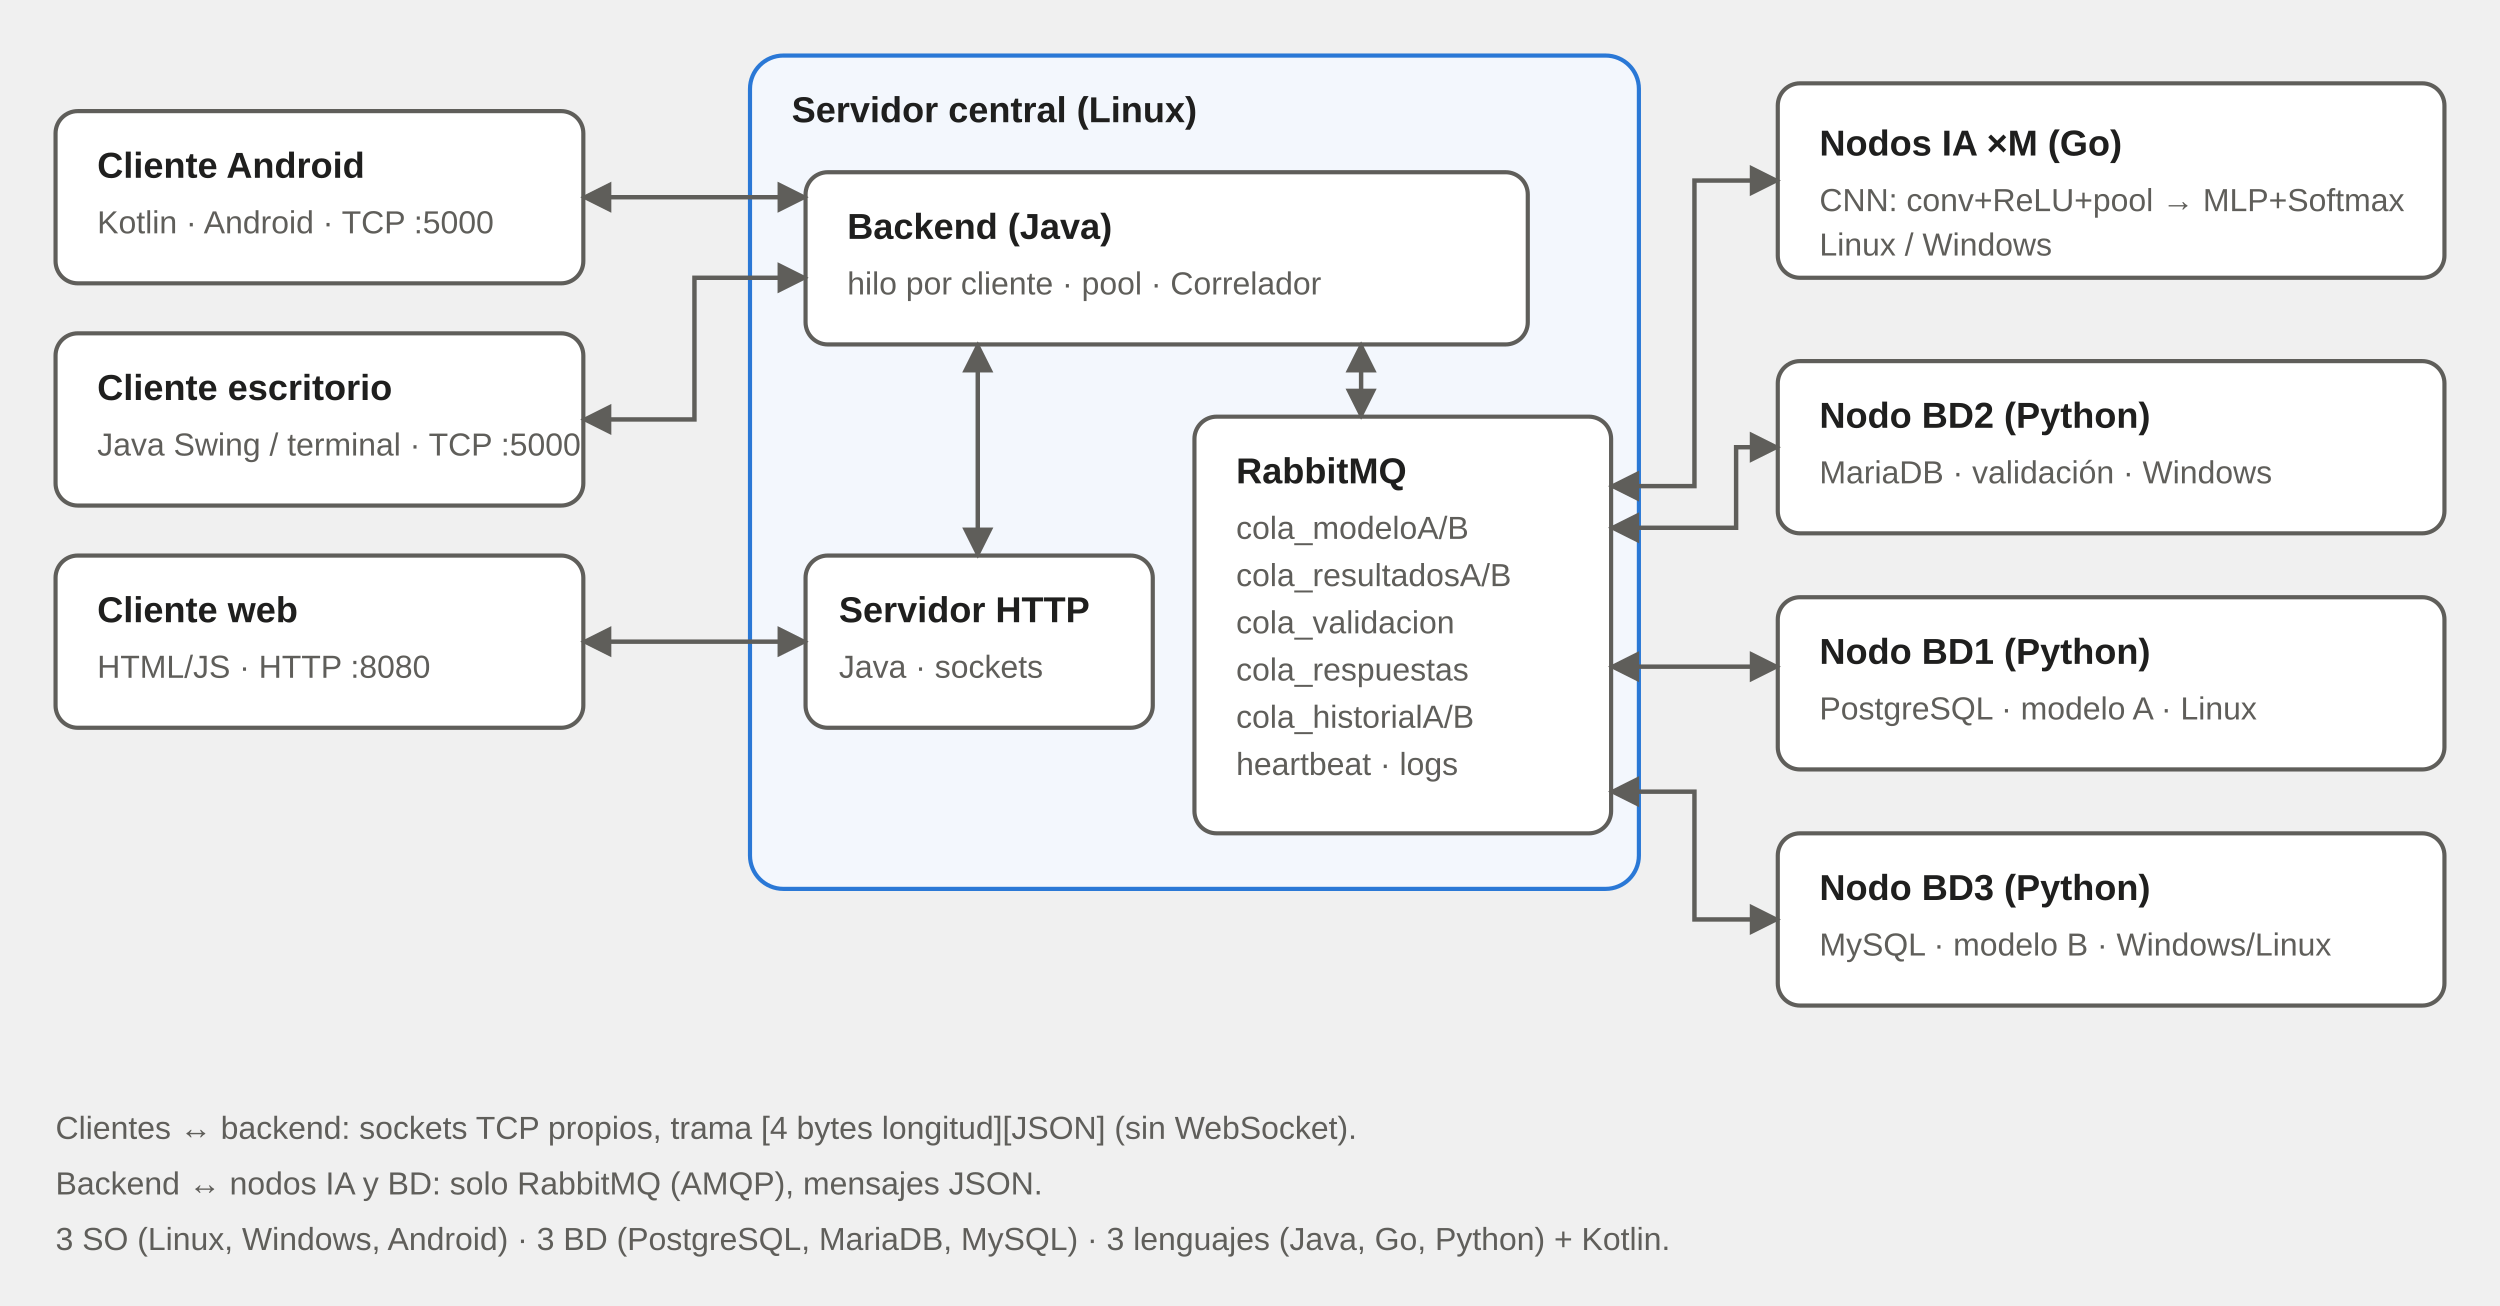
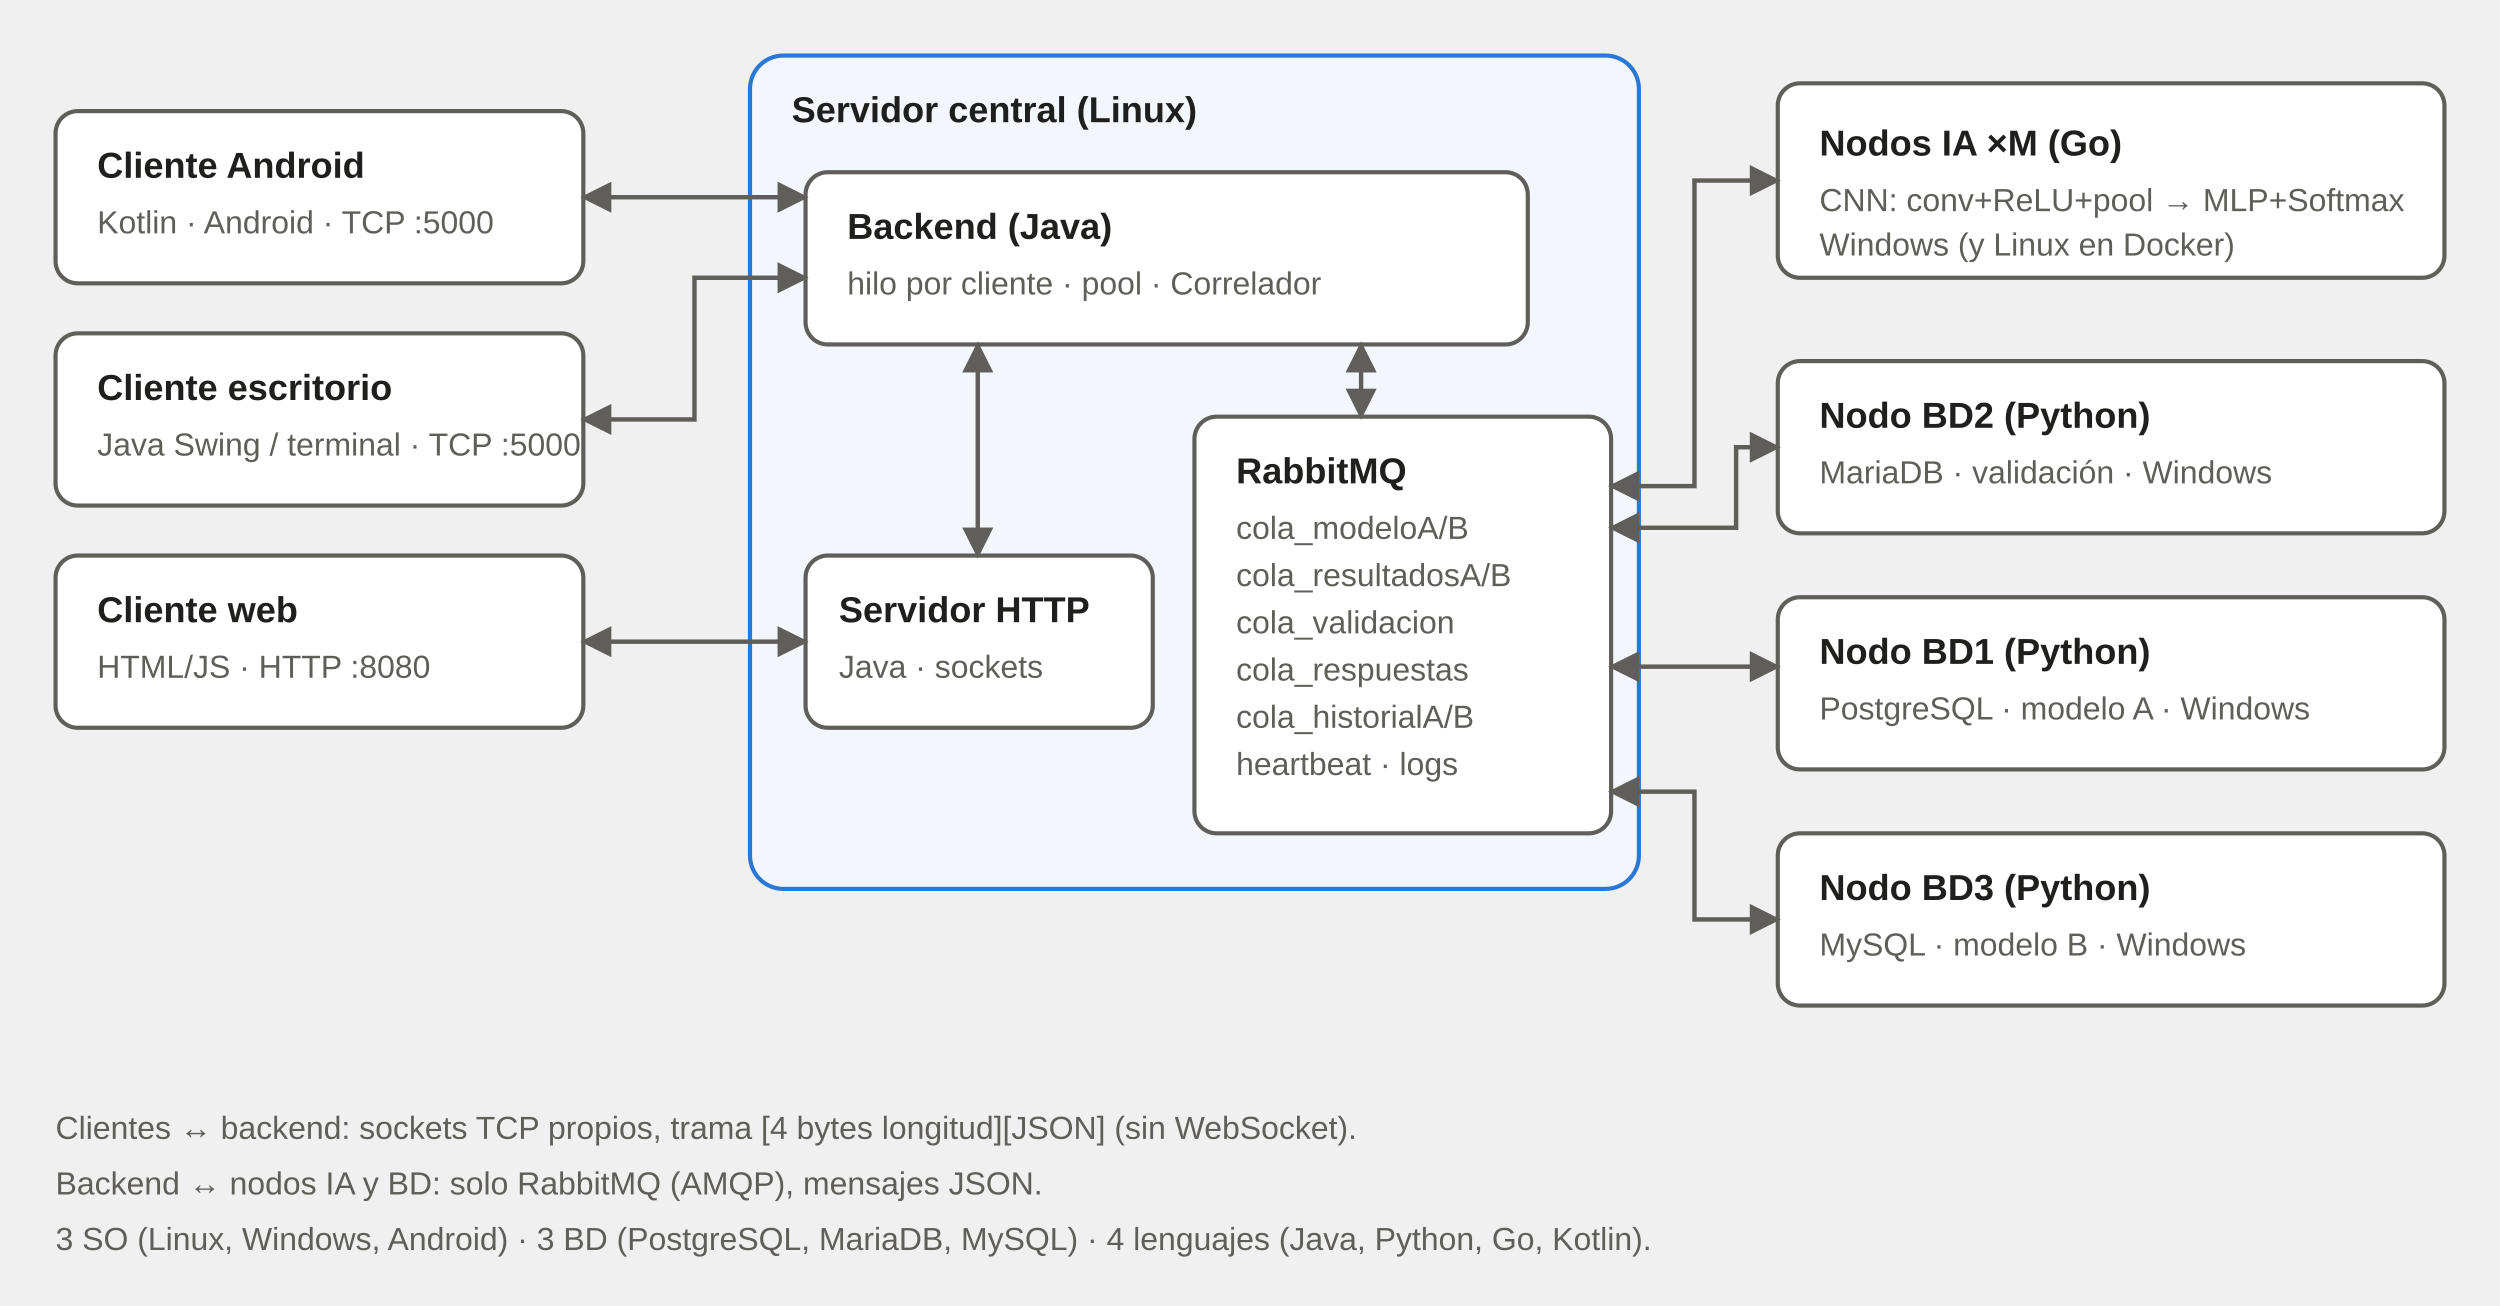
<svg xmlns="http://www.w3.org/2000/svg" viewBox="0 0 900 470" font-family="Segoe UI, Arial, sans-serif" font-size="13">
  <defs>
    <marker id="f" viewBox="0 0 10 10" refX="9" refY="5" markerWidth="7" markerHeight="7" orient="auto-start-reverse">
      <path d="M0,0 L10,5 L0,10 z" fill="#5f5e5a" />
    </marker>
    <style>
      .caja{fill:#fff;stroke:#5f5e5a;stroke-width:1.5;rx:8}
      .t{font-weight:600;fill:#1f1f1e}.s{fill:#5f5e5a;font-size:11.5px}
      .l{stroke:#5f5e5a;stroke-width:1.6;fill:none;marker-end:url(#f)}
      .d{stroke:#5f5e5a;stroke-width:1.6;fill:none;marker-end:url(#f);marker-start:url(#f)}
    </style>
  </defs>
  <rect class="caja" x="20" y="40" width="190" height="62" />
  <text class="t" x="35" y="64">Cliente Android</text>
  <text class="s" x="35" y="84">Kotlin · Android · TCP :5000</text>
  <rect class="caja" x="20" y="120" width="190" height="62" />
  <text class="t" x="35" y="144">Cliente escritorio</text>
  <text class="s" x="35" y="164">Java Swing / terminal · TCP :5000</text>
  <rect class="caja" x="20" y="200" width="190" height="62" />
  <text class="t" x="35" y="224">Cliente web</text>
  <text class="s" x="35" y="244">HTML/JS · HTTP :8080</text>
  <rect x="270" y="20" width="320" height="300" rx="12" fill="#f3f7fd" stroke="#2a78d6" stroke-width="1.5" />
  <text class="t" x="285" y="44">Servidor central (Linux)</text>
  <rect class="caja" x="290" y="200" width="125" height="62" />
  <text class="t" x="302" y="224">Servidor HTTP</text>
  <text class="s" x="302" y="244">Java · sockets</text>
  <rect class="caja" x="290" y="62" width="260" height="62" />
  <text class="t" x="305" y="86">Backend (Java)</text>
  <text class="s" x="305" y="106">hilo por cliente · pool · Correlador</text>
  <rect class="caja" x="430" y="150" width="150" height="150" fill="#fff4ec" stroke="#eb6834" />
  <text class="t" x="445" y="174">RabbitMQ</text>
  <text class="s" x="445" y="194">cola_modeloA/B</text>
  <text class="s" x="445" y="211">cola_resultadosA/B</text>
  <text class="s" x="445" y="228">cola_validacion</text>
  <text class="s" x="445" y="245">cola_respuestas</text>
  <text class="s" x="445" y="262">cola_historialA/B</text>
  <text class="s" x="445" y="279">heartbeat · logs</text>
  <path class="d" d="M210,71 H290" />
  <path class="d" d="M210,151 H250 V100 H290" />
  <path class="d" d="M210,231 H290" />
  <path class="d" d="M352,200 V124" />
  <path class="d" d="M490,124 V150" />
  <rect class="caja" x="640" y="30" width="240" height="70" fill="#effaf5" stroke="#1baf7a" />
  <text class="t" x="655" y="56">Nodos IA ×M (Go)</text>
  <text class="s" x="655" y="76">CNN: conv+ReLU+pool → MLP+Softmax</text>
-   <text class="s" x="655" y="92">Linux / Windows</text>
+   <text class="s" x="655" y="92">Windows (y Linux en Docker)</text>
  <rect class="caja" x="640" y="130" width="240" height="62" />
  <text class="t" x="655" y="154">Nodo BD2 (Python)</text>
  <text class="s" x="655" y="174">MariaDB · validación · Windows</text>
  <rect class="caja" x="640" y="215" width="240" height="62" />
  <text class="t" x="655" y="239">Nodo BD1 (Python)</text>
-   <text class="s" x="655" y="259">PostgreSQL · modelo A · Linux</text>
+   <text class="s" x="655" y="259">PostgreSQL · modelo A · Windows</text>
  <rect class="caja" x="640" y="300" width="240" height="62" />
  <text class="t" x="655" y="324">Nodo BD3 (Python)</text>
-   <text class="s" x="655" y="344">MySQL · modelo B · Windows/Linux</text>
+   <text class="s" x="655" y="344">MySQL · modelo B · Windows</text>
  <path class="d" d="M580,175 H610 V65 H640" />
  <path class="d" d="M580,190 H625 V161 H640" />
  <path class="d" d="M580,240 H640" />
  <path class="d" d="M580,285 H610 V331 H640" />
  <text class="s" x="20" y="410">Clientes ↔ backend: sockets TCP propios, trama [4 bytes longitud][JSON] (sin WebSocket).</text>
  <text class="s" x="20" y="430">Backend ↔ nodos IA y BD: solo RabbitMQ (AMQP), mensajes JSON.</text>
-   <text class="s" x="20" y="450">3 SO (Linux, Windows, Android) · 3 BD (PostgreSQL, MariaDB, MySQL) · 3 lenguajes (Java, Go, Python) + Kotlin.</text>
+   <text class="s" x="20" y="450">3 SO (Linux, Windows, Android) · 3 BD (PostgreSQL, MariaDB, MySQL) · 4 lenguajes (Java, Python, Go, Kotlin).</text>
</svg>
